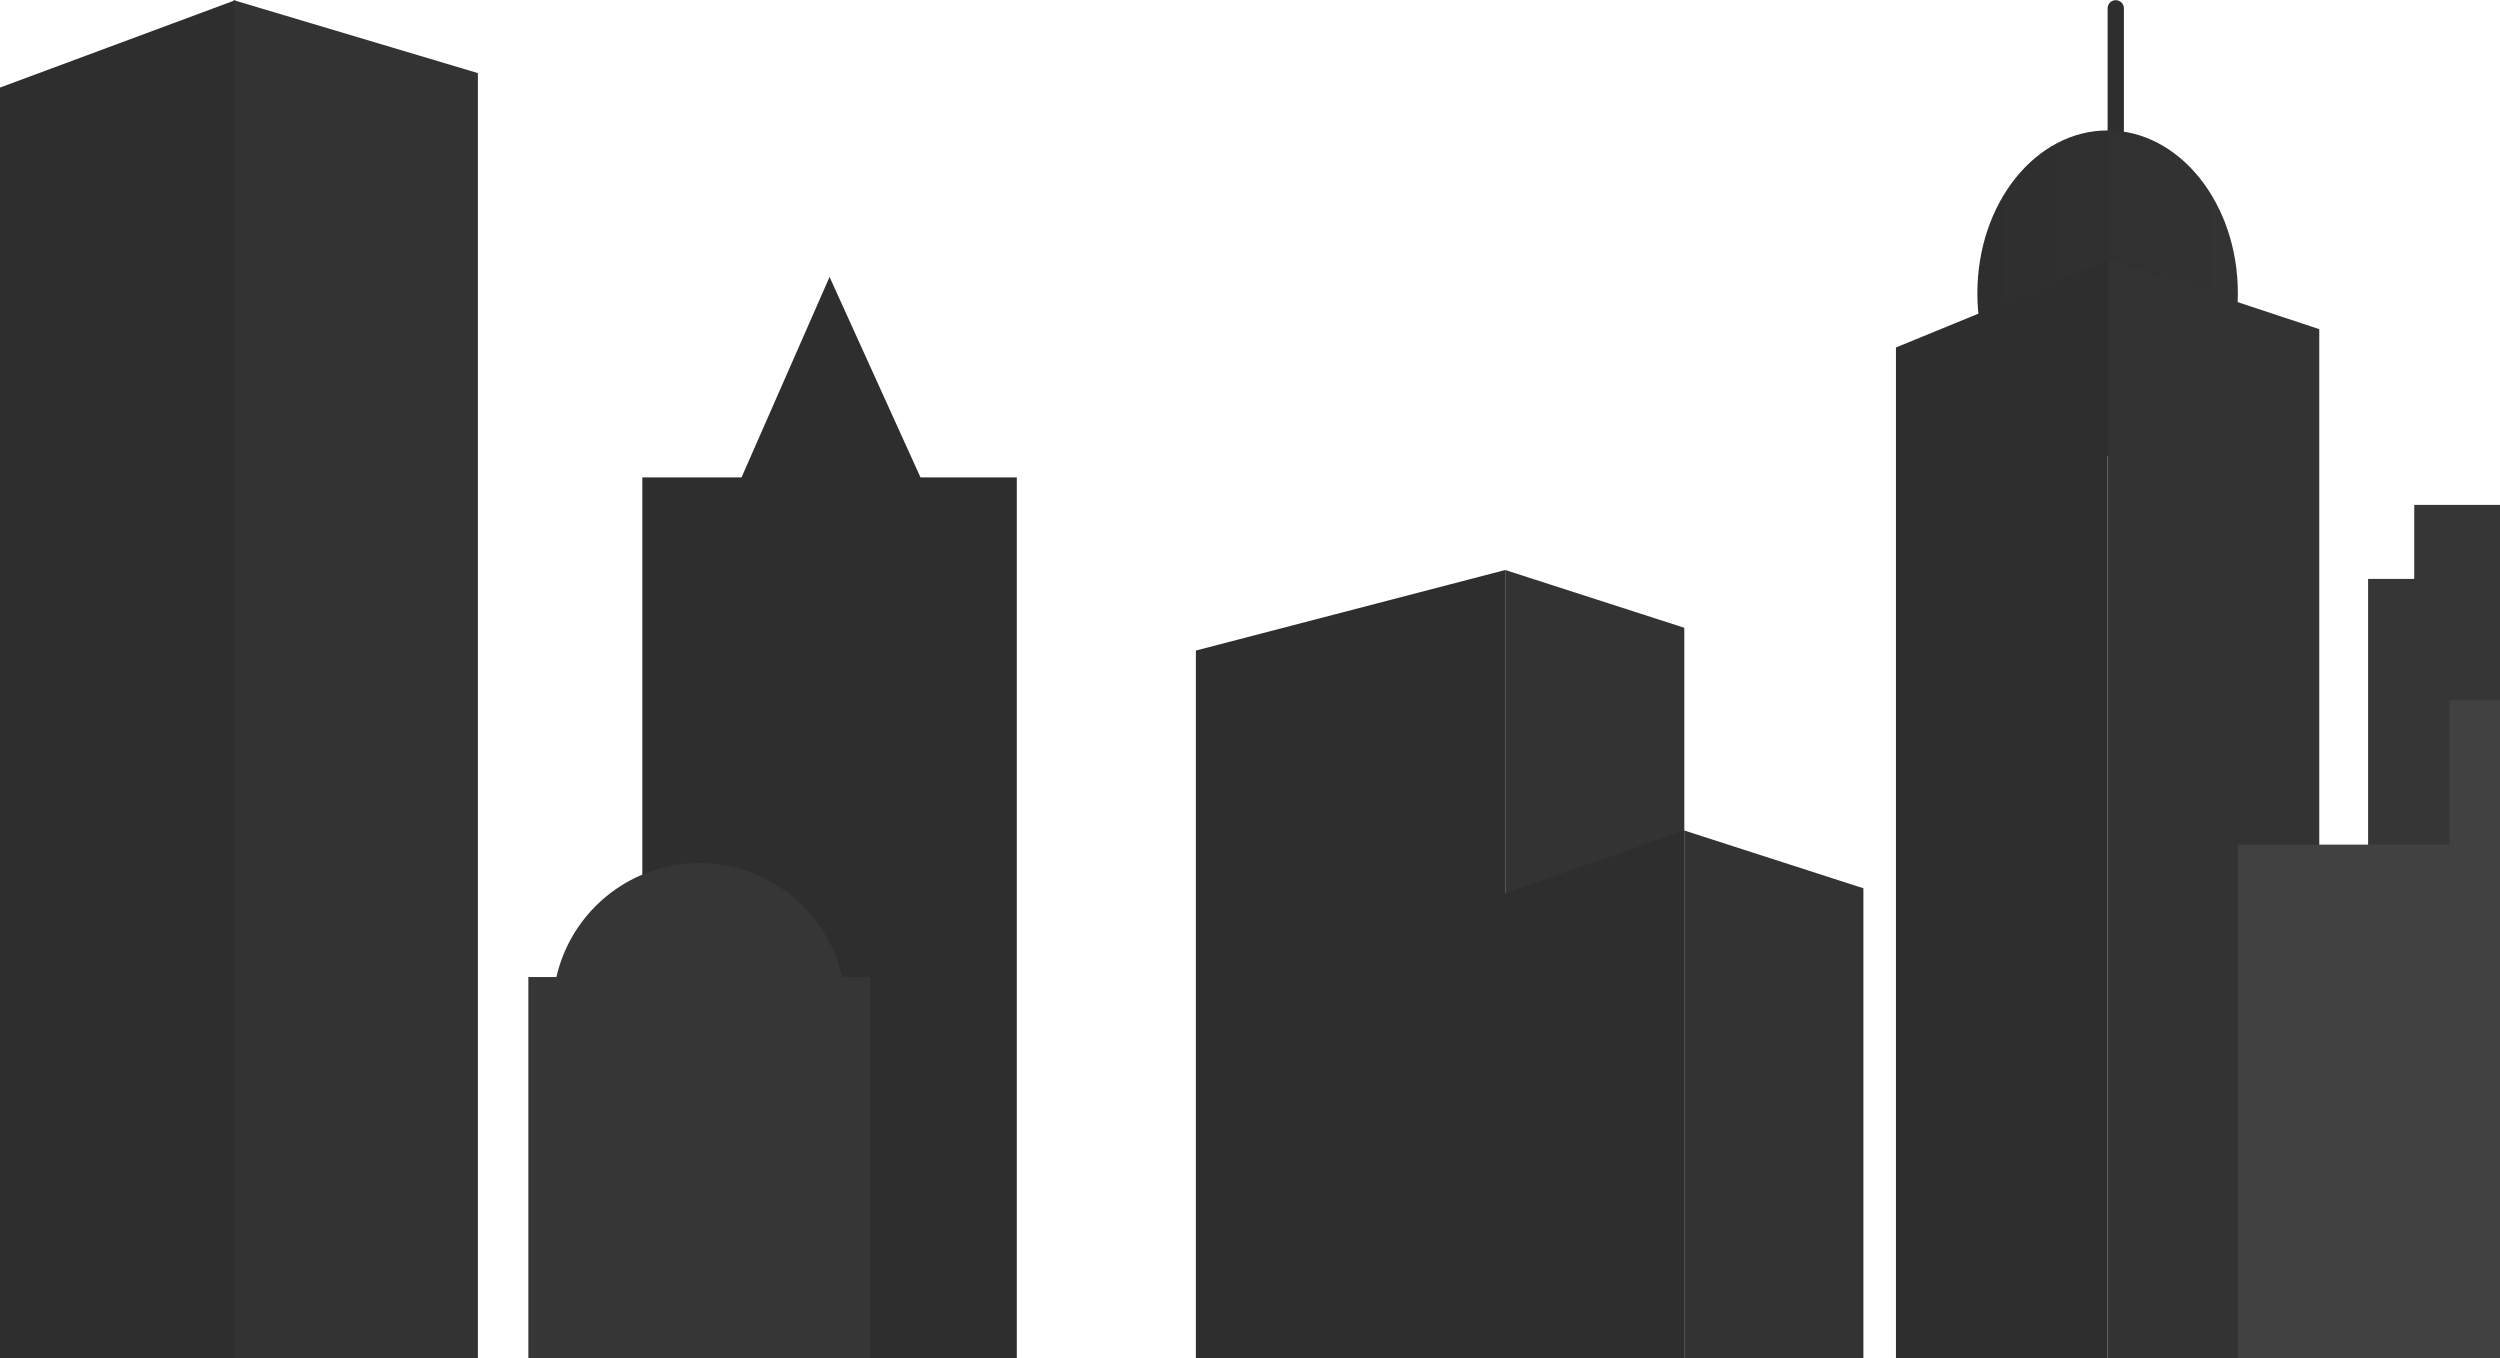
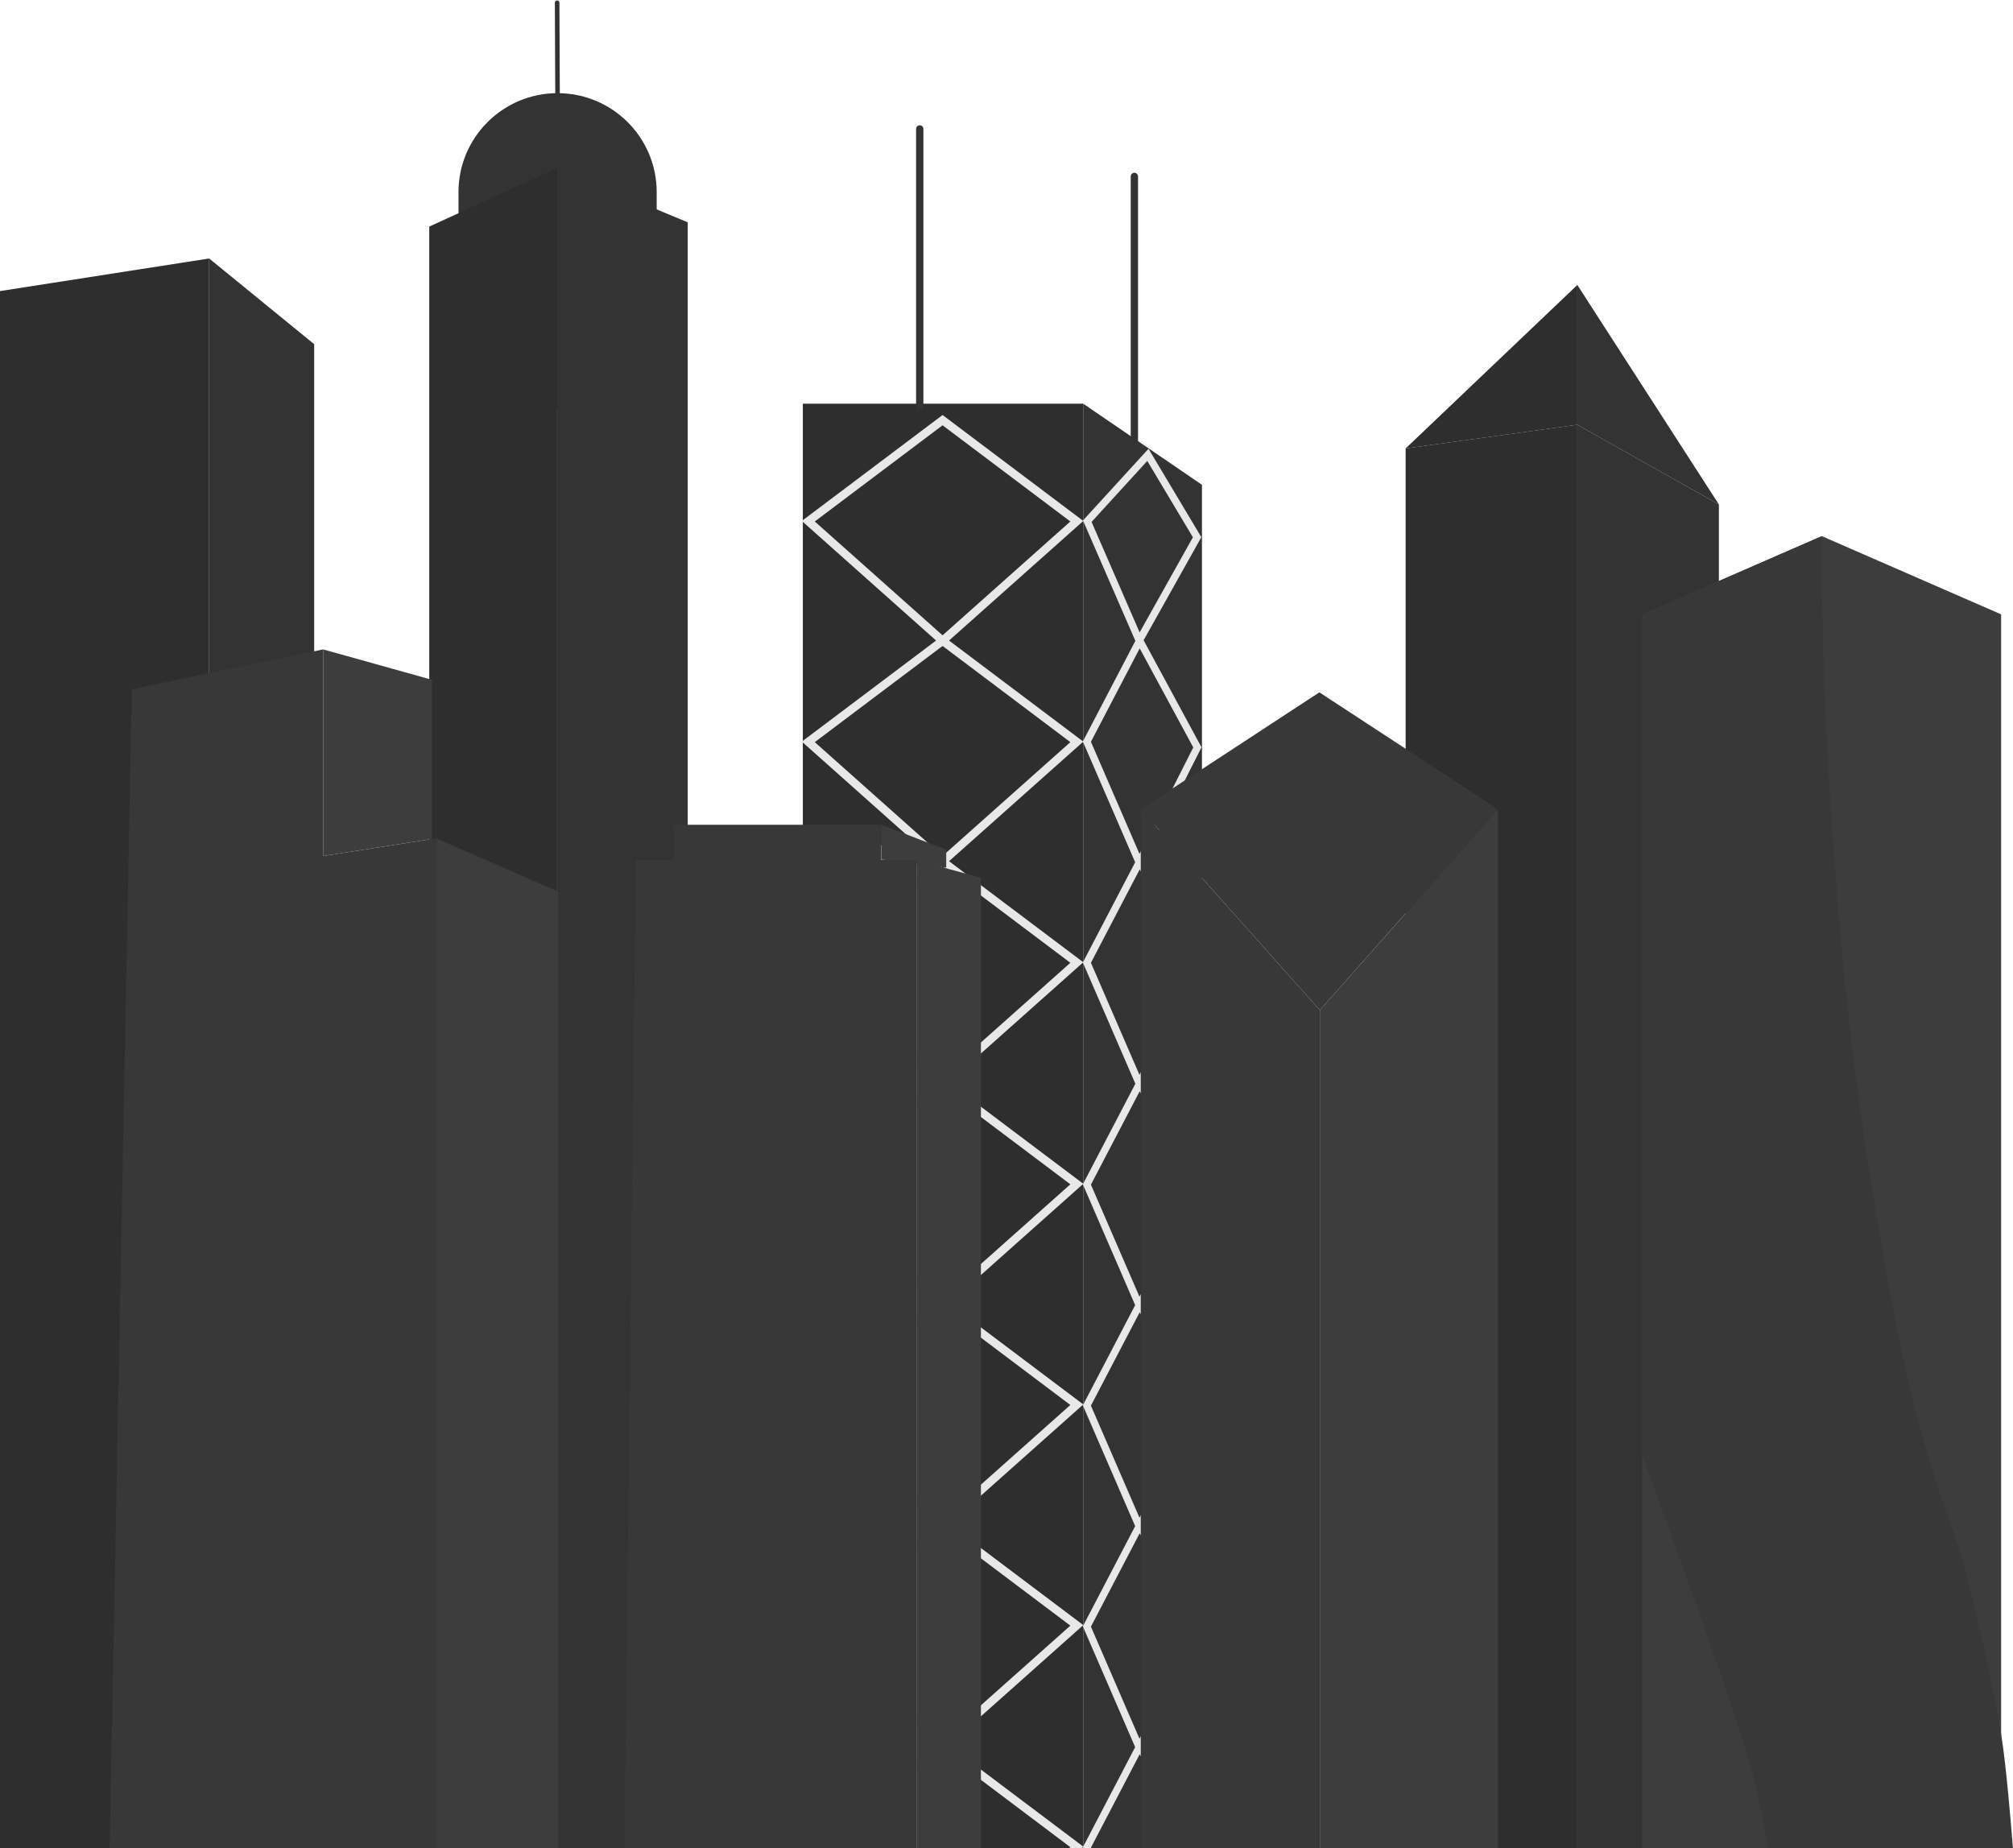
- <svg xmlns="http://www.w3.org/2000/svg" viewBox="0 0 1024 556" version="1.1">
-   <defs>
-     <linearGradient x1="100%" y1="50%" x2="0%" y2="50%" id="linearGradient-1">
-       <stop stop-color="#333333" offset="0%" />
-       <stop stop-color="#2E2E2E" offset="100%" />
-     </linearGradient>
-   </defs>
+ <svg xmlns="http://www.w3.org/2000/svg" width="2204px" height="2023px" viewBox="0 0 2204 2023" version="1.1">
  <g id="Welcome" stroke="none" stroke-width="1" fill="none" fill-rule="evenodd">
-     <g id="aboutPage" transform="translate(0, -468)">
-       <g id="BackgroundCity" transform="translate(-44, 1)">
-         <g id="BackgroundBuildings" transform="translate(0, 274)">
-           <g id="Building2-+-Building1-+-Building4-+-Building3-+-Building5-+-Rectangle-+-Building6-+-Building9-+-Building8-+-Building7-Mask" transform="translate(40, 193)">
-             <polygon id="Building2" fill="#2E2E2E" style="mix-blend-mode: luminosity;" points="267.096 195.55 307.735 195.55 343.786 113.44 381.038 195.55 420.476 195.55 420.476 885.546 267.096 885.546" />
-             <g id="Building1" transform="translate(0.349398, 0.072289)">
-               <polygon id="Rectangle" fill="#2E2E2E" style="mix-blend-mode: luminosity;" points="0 37.153 100.03 0 100.03 773.566 0 773.566" />
-               <polygon id="Rectangle" fill="#333333" style="mix-blend-mode: luminosity;" points="99.361 0 199.392 29.87 199.392 866.928 99.361 866.928" />
-             </g>
-             <g id="Building4" transform="translate(780.5843, 0.072289)">
-               <rect id="Rectangle" fill="#2E2E2E" style="mix-blend-mode: luminosity;" x="86.693" y="0" width="6.669" height="60.018" rx="3.334" />
-               <ellipse id="Oval" fill="url(#linearGradient-1)" style="mix-blend-mode: luminosity;" cx="86.693" cy="120.036" rx="53.349" ry="66.687" />
-               <polygon id="Rectangle" fill="#2E2E2E" style="mix-blend-mode: luminosity;" points="0 142.25 86.693 106.699 86.693 846.922 0 846.922" />
-               <polygon id="Rectangle" fill="#333333" style="mix-blend-mode: luminosity;" points="86.693 106.03 173.386 134.751 173.386 939.614 86.693 939.614" />
-             </g>
-             <g id="Building3" transform="translate(493.8313, 233.4759)">
-               <polygon id="Rectangle" fill="#2E2E2E" style="mix-blend-mode: luminosity;" points="0 32.989 126.705 0 126.705 686.873 0 686.873" />
-               <polygon id="Rectangle" fill="#333333" style="mix-blend-mode: luminosity;" points="126.705 0 200.06 23.666 200.06 686.873 126.705 686.873" />
-               <polygon id="Rectangle" fill="#333333" style="mix-blend-mode: luminosity;" points="200.06 106.699 273.416 130.365 273.416 793.572 200.06 793.572" />
-               <polygon id="Rectangle" fill="#2E2E2E" style="mix-blend-mode: luminosity;" points="113.367 137.126 200.06 106.699 200.06 740.223 113.367 740.223" />
-             </g>
-             <g id="Building5" transform="translate(220.4157, 353.512)" fill="#363636">
-               <rect id="Rectangle" style="mix-blend-mode: luminosity;" x="0" y="46.681" width="140.042" height="546.831" />
-               <circle id="Oval" style="mix-blend-mode: luminosity;" cx="70.021" cy="60.018" r="60.018" />
-             </g>
-             <polygon id="Rectangle" fill="#363636" style="mix-blend-mode: luminosity;" points="973.976 237.118 992.87 237.118 992.87 206.801 1073.065 206.801 1073.065 237.118 1087.343 237.118 1087.343 867.275 973.976 867.275" />
-             <polygon id="Building6" fill="#414141" style="mix-blend-mode: luminosity;" points="920.627 345.961 1007.34 345.961 1007.34 286.825 1074.006 286.825 1074.006 712.738 920.627 712.738" />
+     <g id="Desktop-HD-Copy" transform="translate(-77, -137)">
+       <g id="Group" transform="translate(77, 140)">
+         <g id="Building3" transform="translate(0, 280)">
+           <polygon id="Path-8" fill="#2E2E2E" style="mix-blend-mode: luminosity;" points="0 1792 0 35.676 229 0 229 1792" />
+           <polygon id="Path-10" fill="#333333" style="mix-blend-mode: luminosity;" points="229 0 344 93.835 344 1792 229 1792" />
+         </g>
+         <g id="Building5" transform="translate(879, 137)">
+           <g id="Combined-Shape" transform="translate(0, 301.3534)">
+             <polygon id="Mask" fill="#2E2E2E" style="mix-blend-mode: luminosity;" points="307 1640.647 307 0.647 0 0.647 0 482.427 81.521 482.427 148.824 507.893 148.824 526.579 184.845 537.002 184.845 1640.647" />
+             <path d="M153,18.647 L300,129.296 L153,260.233 L6,129.296 L153,18.647 Z M153,260.233 L300,370.882 L153,501.82 L6,370.882 L153,260.233 Z M153,501.82 L300,612.468 L153,743.406 L6,612.468 L153,501.82 Z M153,744.353 L300,855.002 L153,985.94 L6,855.002 L153,744.353 Z M153,985.94 L300,1096.589 L153,1227.526 L6,1096.589 L153,985.94 Z M153,1227.526 L300,1338.175 L153,1469.113 L6,1338.175 L153,1227.526 Z M153,1470.06 L300,1580.709 L153,1711.647 L6,1580.709 L153,1470.06 Z" stroke="#E8E8E8" stroke-width="9" />
+           </g>
+           <g id="Combined-Shape" transform="translate(306.86, 301.11)">
+             <polygon id="Mask" fill="#333333" style="mix-blend-mode: luminosity;" points="0.14 0.887 130.14 89.68 130.14 1643.887 0.14 1643.887" />
+             <path d="M61.923,1471.002 L125.14,1587.882 L61.454,1713.887 L4.14,1581.597 L61.436,1471.889 L4.14,1339.639 L61.436,1229.931 L4.14,1097.681 L61.436,987.974 L4.14,855.724 L61.911,745.108 L125.14,862.009 L61.923,987.087 L125.14,1103.966 L61.923,1229.044 L125.14,1345.924 L61.923,1471.002 Z M61.923,502.223 L125.14,619.102 L61.454,745.108 L4.14,612.817 L61.436,503.11 L4.14,370.86 L61.911,260.244 L125.14,377.145 L61.923,502.223 Z M4.575,129.508 L70.948,56.887 L124.855,147.086 L61.454,260.244 L4.575,129.508 Z" stroke="#E8E8E8" stroke-width="8" />
+           </g>
+           <path d="M128,1.153 L128,304.81" id="Path-17" stroke="#333333" stroke-width="8" stroke-linecap="round" />
+           <path d="M363,53.153 L363,356.81" id="Path-17" stroke="#333333" stroke-width="8" stroke-linecap="round" />
+         </g>
+         <g id="Building7" transform="translate(470, 0)">
+           <path d="M32,446 L249,446 C249,303.967 249,224.414 249,207.34 C249,147.506 200.423,99 140.5,99 C80.577,99 32,147.506 32,207.34 C32,247.23 32,326.783 32,446 Z" id="Oval" fill="#333333" style="mix-blend-mode: luminosity;" />
+           <polygon id="Path-20" fill="#333333" style="mix-blend-mode: luminosity;" points="140 181 283 240.394 283 2069.762 140 2071" />
+           <polygon id="Path-21" fill="#2E2E2E" style="mix-blend-mode: luminosity;" points="140 181 0 245.074 0 2069 140 2069" />
+           <path d="M140,-3.55271368e-13 L140.5,115" id="Path-22" stroke="#333333" stroke-width="5" stroke-linecap="round" />
+         </g>
+         <g id="Building8" transform="translate(1539, 309)">
+           <polygon id="Path-13" fill="#2E2E2E" style="mix-blend-mode: luminosity;" points="188 1765 188 153 0 178.96 0 1760" />
+           <polygon id="Path-15" fill="#333333" style="mix-blend-mode: luminosity;" points="188 153 343 240.316 343 1765 188 1765" />
+           <polygon id="Path-23" fill="#2E2E2E" style="mix-blend-mode: luminosity;" points="188 0 188 153.04 0 179" />
+           <polygon id="Path-24" fill="#333333" style="mix-blend-mode: luminosity;" points="188 0 343 240.316 188 153.04" />
+         </g>
+         <g id="Building2" transform="translate(683, 900)">
+           <polygon id="Path-7" fill="#3E3D3D" style="mix-blend-mode: luminosity;" points="282 0 353 27.281 353 47 282 38.012" />
+           <polygon id="Path-5" fill="#383838" style="mix-blend-mode: luminosity;" points="54.545 38.358 54.545 0 281.895 0 281.895 38.358 321 38.358 321 1173 -3.73215084e-13 1173 13.131 38.358" />
+           <polygon id="Path-6" fill="#3E3D3D" style="mix-blend-mode: luminosity;" points="321 39 391 57.999 391 1174 321 1174" />
+         </g>
+         <g id="Building1" transform="translate(119, 708)">
+           <polygon id="Path-2" fill="#383838" style="mix-blend-mode: luminosity;" points="25.297 43.619 0 1366 359 1366 359 206.784 234.817 226.188 234.817 0" />
+           <polygon id="Path-3" fill="#3E3D3D" style="mix-blend-mode: luminosity;" points="359 207 492 265.102 492 1366 359 1366" />
+           <polygon id="Path-4" fill="#3E3D3D" style="mix-blend-mode: luminosity;" points="234.817 0 354 33.288 354 207.564 234.817 226.188" />
+         </g>
+         <g id="Building4" transform="translate(1798, 584)">
+           <polygon id="Path-12" fill="#3E3D3D" style="mix-blend-mode: luminosity;" points="196.715 0 0 85.617 2.7873872e-13 1489 393 1489 393 85.617" />
+           <path d="M196.61,0 C195.857,126.091 202.789,272.908 217.406,440.452 C230.136,586.365 257.993,774.311 287.925,909.921 C309.546,1007.882 335.649,1076.137 341.736,1092.915 C356.249,1132.917 383.038,1251.238 393.168,1312.752 C397.815,1340.968 403.426,1399.718 410,1489 L146.745,1489 C136.568,1422.085 126.101,1370.745 115.345,1334.979 C100.803,1286.629 62.355,1177.033 0,1006.19 L2.4359775e-14,85.91 L196.61,0 Z" id="Path-11" fill="#383838" style="mix-blend-mode: luminosity;" />
+         </g>
+         <g id="Building6" transform="translate(1249, 755)">
+           <g>
+             <polygon id="Path-18" fill="#383838" style="mix-blend-mode: luminosity;" points="196.067 1318 196.067 348 0 128 0 1318" />
+             <polygon id="Path-18" fill="#3E3D3D" style="mix-blend-mode: luminosity;" transform="translate(293.5337, 723) scale(-1, 1) translate(-293.5337, -723) " points="391 1318 391 348 196.067 128 196.067 1318" />
+             <polygon id="Path-19" fill="#383838" style="mix-blend-mode: luminosity;" points="0 128 195.568 0 391 127.893 196.067 348" />
          </g>
        </g>
      </g>
    </g>
  </g>
</svg>
